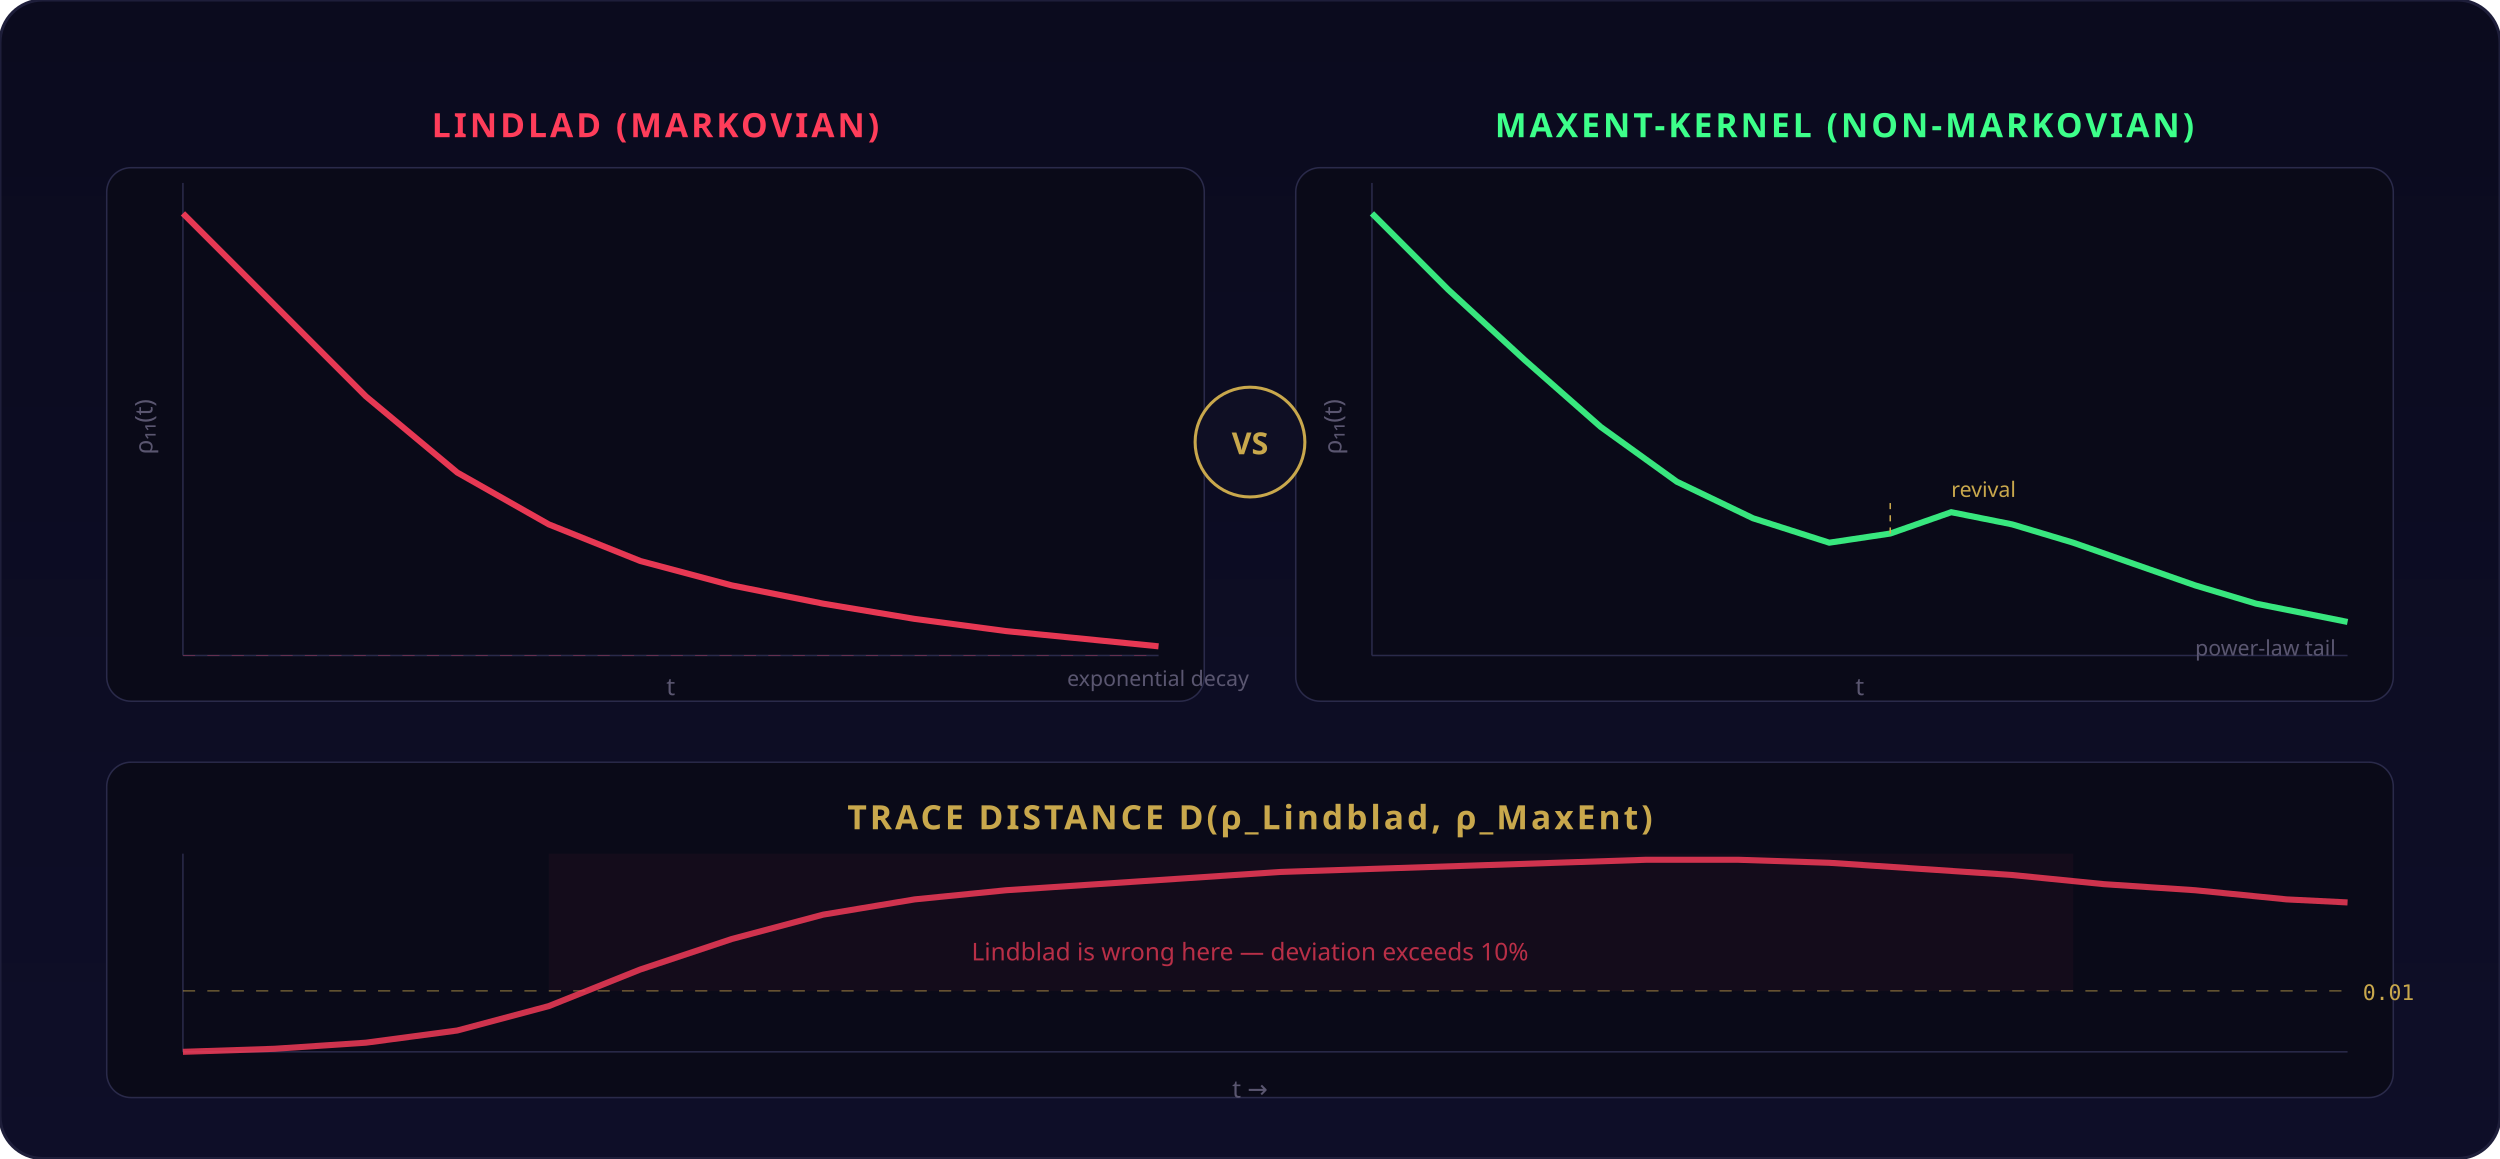
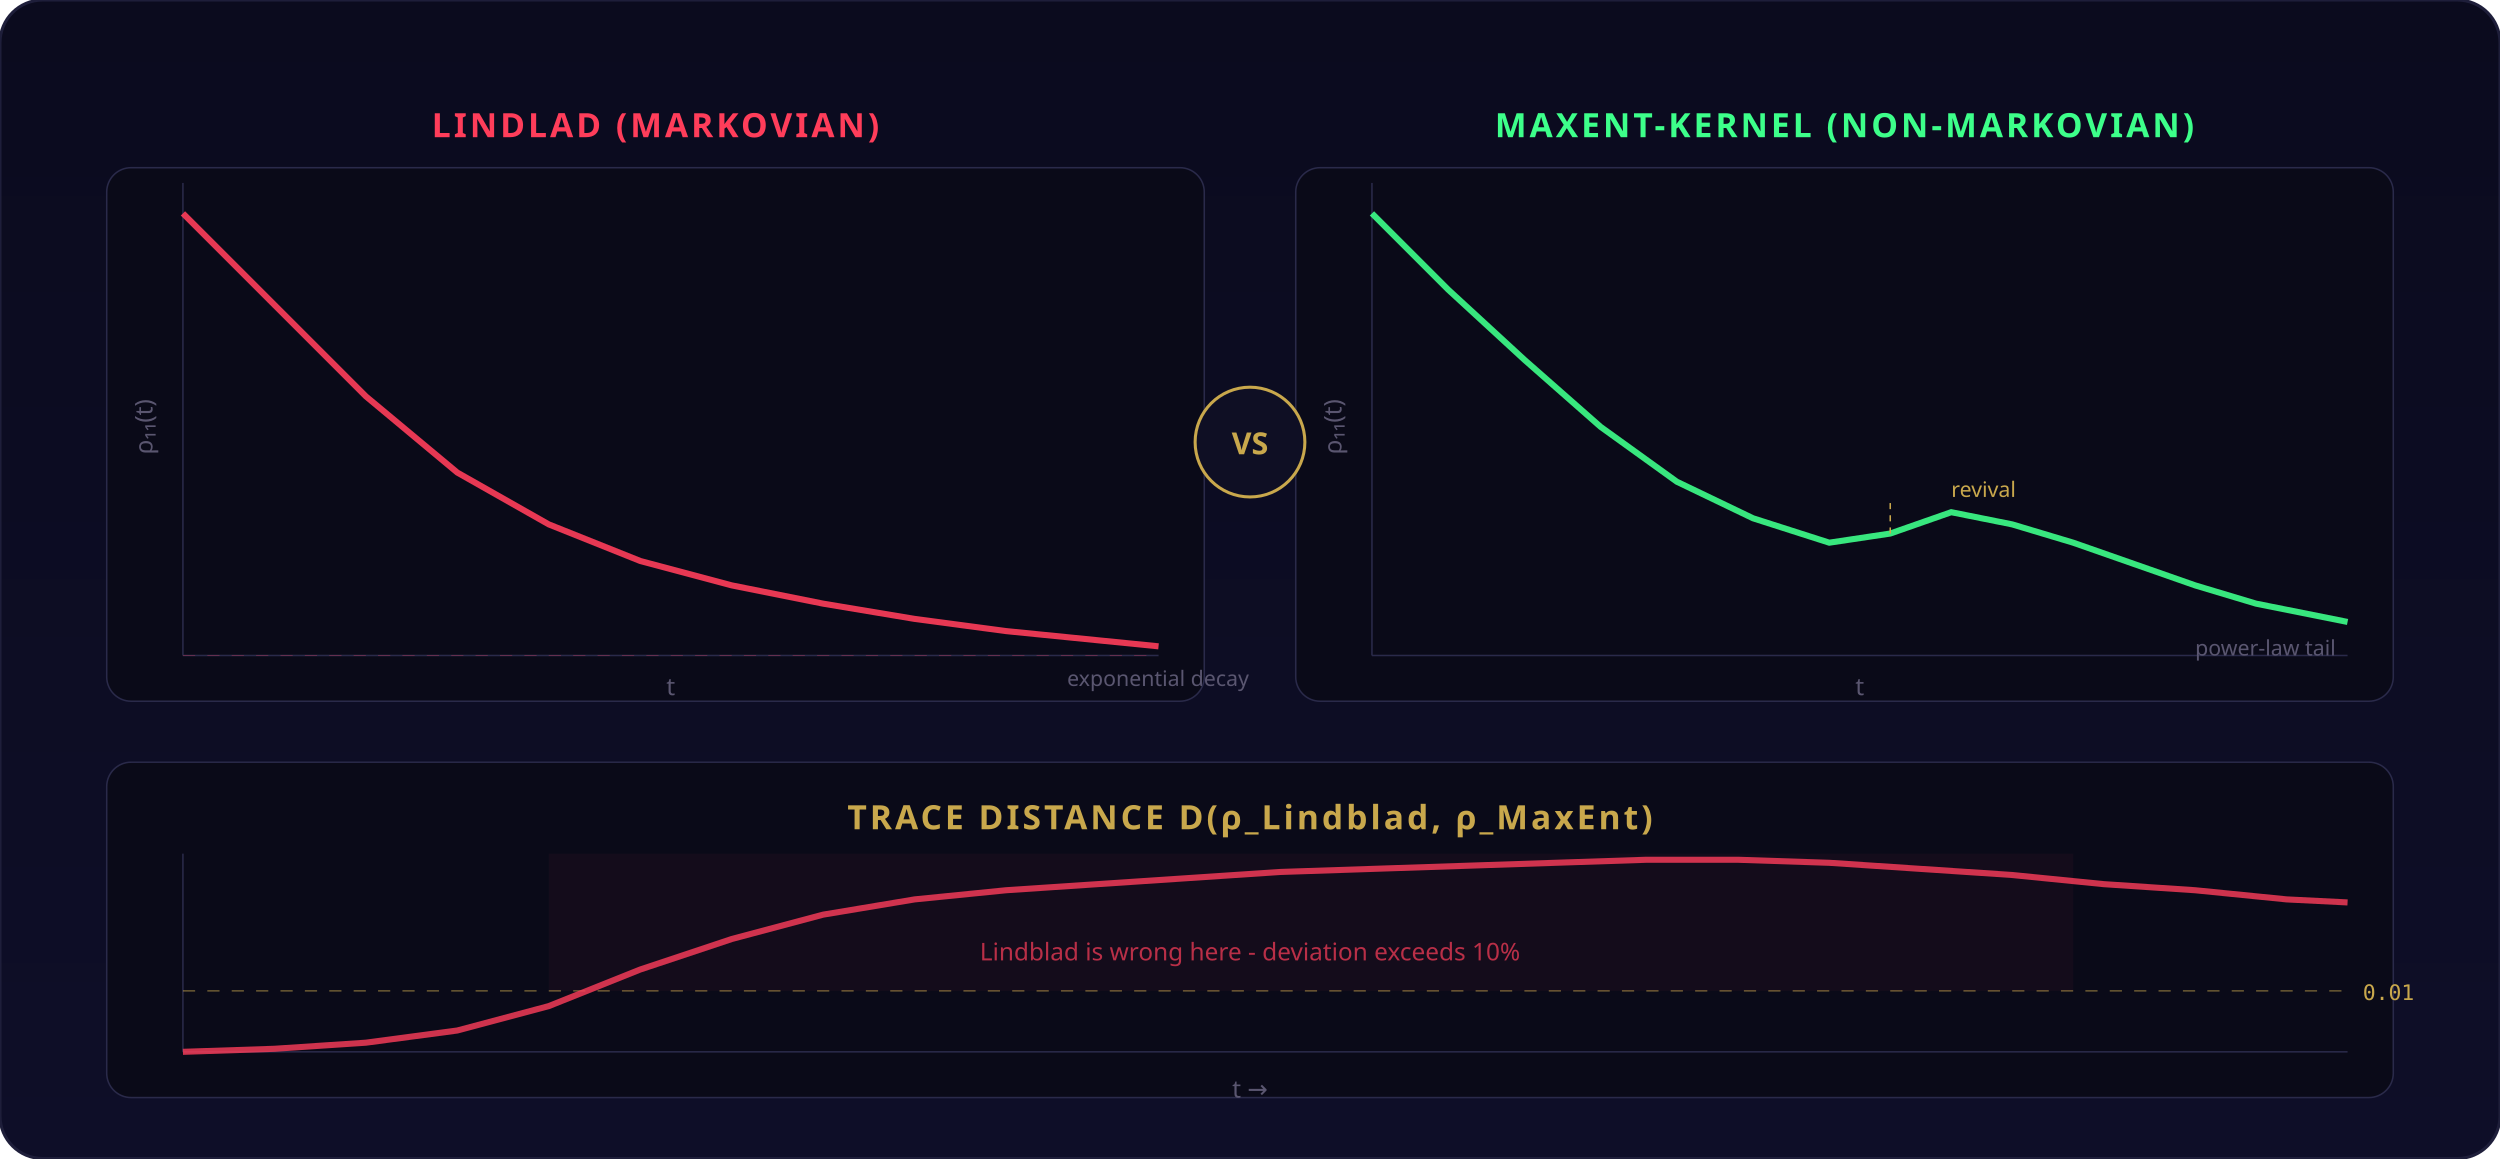
<svg xmlns="http://www.w3.org/2000/svg" viewBox="0 0 820 380" width="820" height="380">
  <defs>
    <linearGradient id="cg-bg" x1="0" y1="0" x2="0" y2="1">
      <stop offset="0%" stop-color="#0b0b1e" />
      <stop offset="100%" stop-color="#0e0e28" />
    </linearGradient>
    <clipPath id="cg-clip-l">
      <rect x="35" y="55" width="360" height="175" />
    </clipPath>
    <clipPath id="cg-clip-r">
      <rect x="425" y="55" width="360" height="175" />
    </clipPath>
  </defs>
  <rect width="820" height="380" rx="14" fill="url(#cg-bg)" stroke="#1e1e3a" stroke-width="1" />
  <rect x="35" y="55" width="360" height="175" rx="8" fill="#0a0a18" stroke="#2a2a4a" stroke-width="0.5" />
  <text x="215" y="45" text-anchor="middle" fill="#ff3d5a" font-family="sans-serif" font-size="11" font-weight="700" letter-spacing="1">LINDLAD (MARKOVIAN)</text>
  <line x1="60" y1="60" x2="60" y2="215" stroke="#2a2a4a" stroke-width="0.5" />
  <line x1="60" y1="215" x2="380" y2="215" stroke="#2a2a4a" stroke-width="0.5" />
  <text x="50" y="140" text-anchor="middle" fill="#5a5670" font-family="sans-serif" font-size="8" transform="rotate(-90,50,140)">ρ₁₁(t)</text>
  <text x="220" y="228" text-anchor="middle" fill="#5a5670" font-family="sans-serif" font-size="8">t</text>
  <polyline points="60,70 90,100 120,130 150,155 180,172 210,184 240,192 270,198 300,203 330,207 360,210 380,212" fill="none" stroke="#ff3d5a" stroke-width="2" opacity="0.9" clip-path="url(#cg-clip-l)" />
  <line x1="60" y1="215" x2="380" y2="215" stroke="#ff3d5a" stroke-width="0.3" stroke-dasharray="4,4" opacity="0.3" />
  <text x="350" y="225" fill="#5a5670" font-family="sans-serif" font-size="7">exponential decay</text>
  <rect x="425" y="55" width="360" height="175" rx="8" fill="#0a0a18" stroke="#2a2a4a" stroke-width="0.5" />
  <text x="605" y="45" text-anchor="middle" fill="#3dff8a" font-family="sans-serif" font-size="11" font-weight="700" letter-spacing="1">MAXENT-KERNEL (NON-MARKOVIAN)</text>
  <line x1="450" y1="60" x2="450" y2="215" stroke="#2a2a4a" stroke-width="0.5" />
  <line x1="450" y1="215" x2="770" y2="215" stroke="#2a2a4a" stroke-width="0.5" />
  <text x="440" y="140" text-anchor="middle" fill="#5a5670" font-family="sans-serif" font-size="8" transform="rotate(-90,440,140)">ρ₁₁(t)</text>
  <text x="610" y="228" text-anchor="middle" fill="#5a5670" font-family="sans-serif" font-size="8">t</text>
  <polyline points="450,70 475,95 500,118 525,140 550,158 575,170 600,178 620,175 640,168 660,172 680,178 700,185 720,192 740,198 760,202 770,204" fill="none" stroke="#3dff8a" stroke-width="2" opacity="0.9" clip-path="url(#cg-clip-r)" />
  <line x1="620" y1="165" x2="620" y2="175" stroke="#c9a84c" stroke-width="0.5" stroke-dasharray="2,2" />
  <text x="640" y="163" fill="#c9a84c" font-family="sans-serif" font-size="7">revival</text>
  <text x="720" y="215" fill="#5a5670" font-family="sans-serif" font-size="7">power-law tail</text>
  <circle cx="410" cy="145" r="18" fill="#0f0f24" stroke="#c9a84c" stroke-width="1" />
  <text x="410" y="149" text-anchor="middle" fill="#c9a84c" font-family="sans-serif" font-size="10" font-weight="700">VS</text>
  <rect x="35" y="250" width="750" height="110" rx="8" fill="#0a0a18" stroke="#2a2a4a" stroke-width="0.5" />
  <text x="410" y="272" text-anchor="middle" fill="#c9a84c" font-family="sans-serif" font-size="11" font-weight="700" letter-spacing="1">TRACE DISTANCE D(ρ_Lindblad, ρ_MaxEnt)</text>
  <line x1="60" y1="280" x2="60" y2="345" stroke="#2a2a4a" stroke-width="0.5" />
  <line x1="60" y1="345" x2="770" y2="345" stroke="#2a2a4a" stroke-width="0.5" />
  <line x1="60" y1="325" x2="770" y2="325" stroke="#c9a84c" stroke-width="0.5" stroke-dasharray="4,4" opacity="0.5" />
  <text x="775" y="328" fill="#c9a84c" font-family="monospace" font-size="7">0.01</text>
  <polyline points="60,345 90,344 120,342 150,338 180,330 210,318 240,308 270,300 300,295 330,292 360,290 390,288 420,286 450,285 480,284 510,283 540,282 570,282 600,283 630,285 660,287 690,290 720,292 750,295 770,296" fill="none" stroke="#ff3d5a" stroke-width="2" opacity="0.8" />
  <rect x="180" y="280" width="500" height="45" rx="0" fill="#ff3d5a" opacity="0.04" />
-   <text x="410" y="315" text-anchor="middle" fill="#ff3d5a" font-family="sans-serif" font-size="8" opacity="0.7">Lindblad is wrong here — deviation exceeds 10%</text>
+   <text x="410" y="315" text-anchor="middle" fill="#ff3d5a" font-family="sans-serif" font-size="8" opacity="0.7">Lindblad is wrong here - deviation exceeds 10%</text>
  <text x="410" y="360" text-anchor="middle" fill="#5a5670" font-family="sans-serif" font-size="8">t → </text>
</svg>
